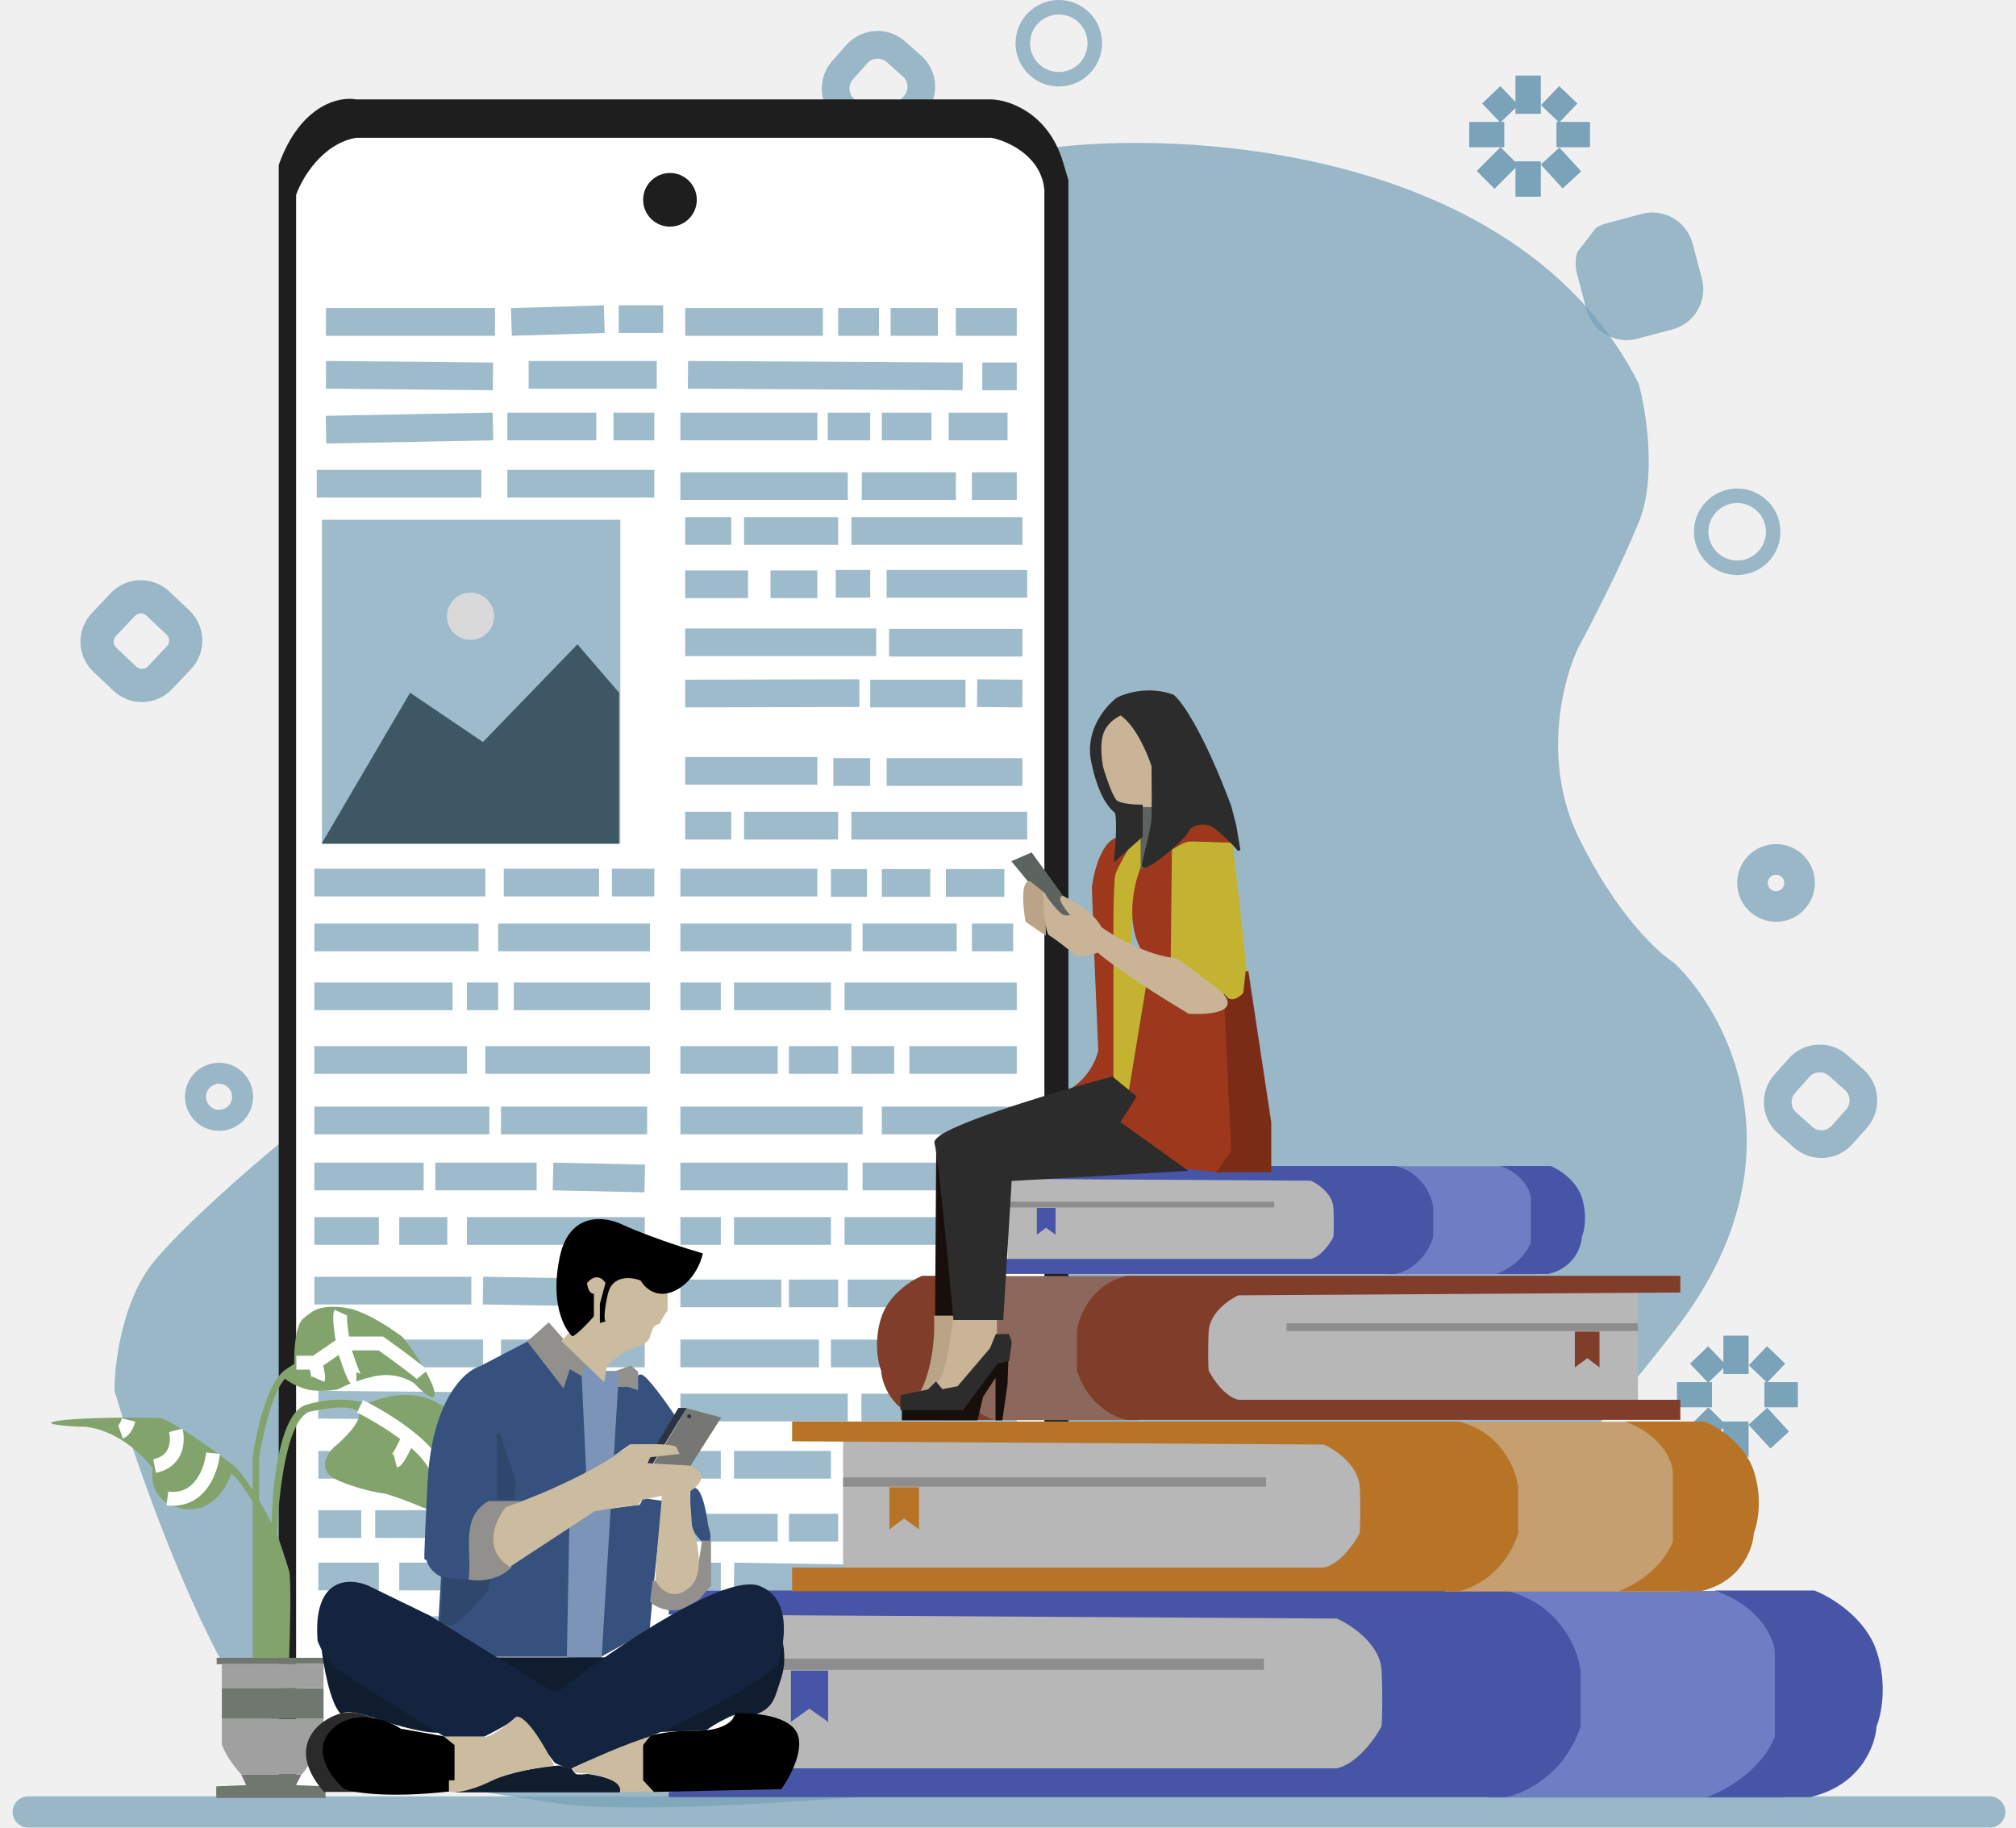
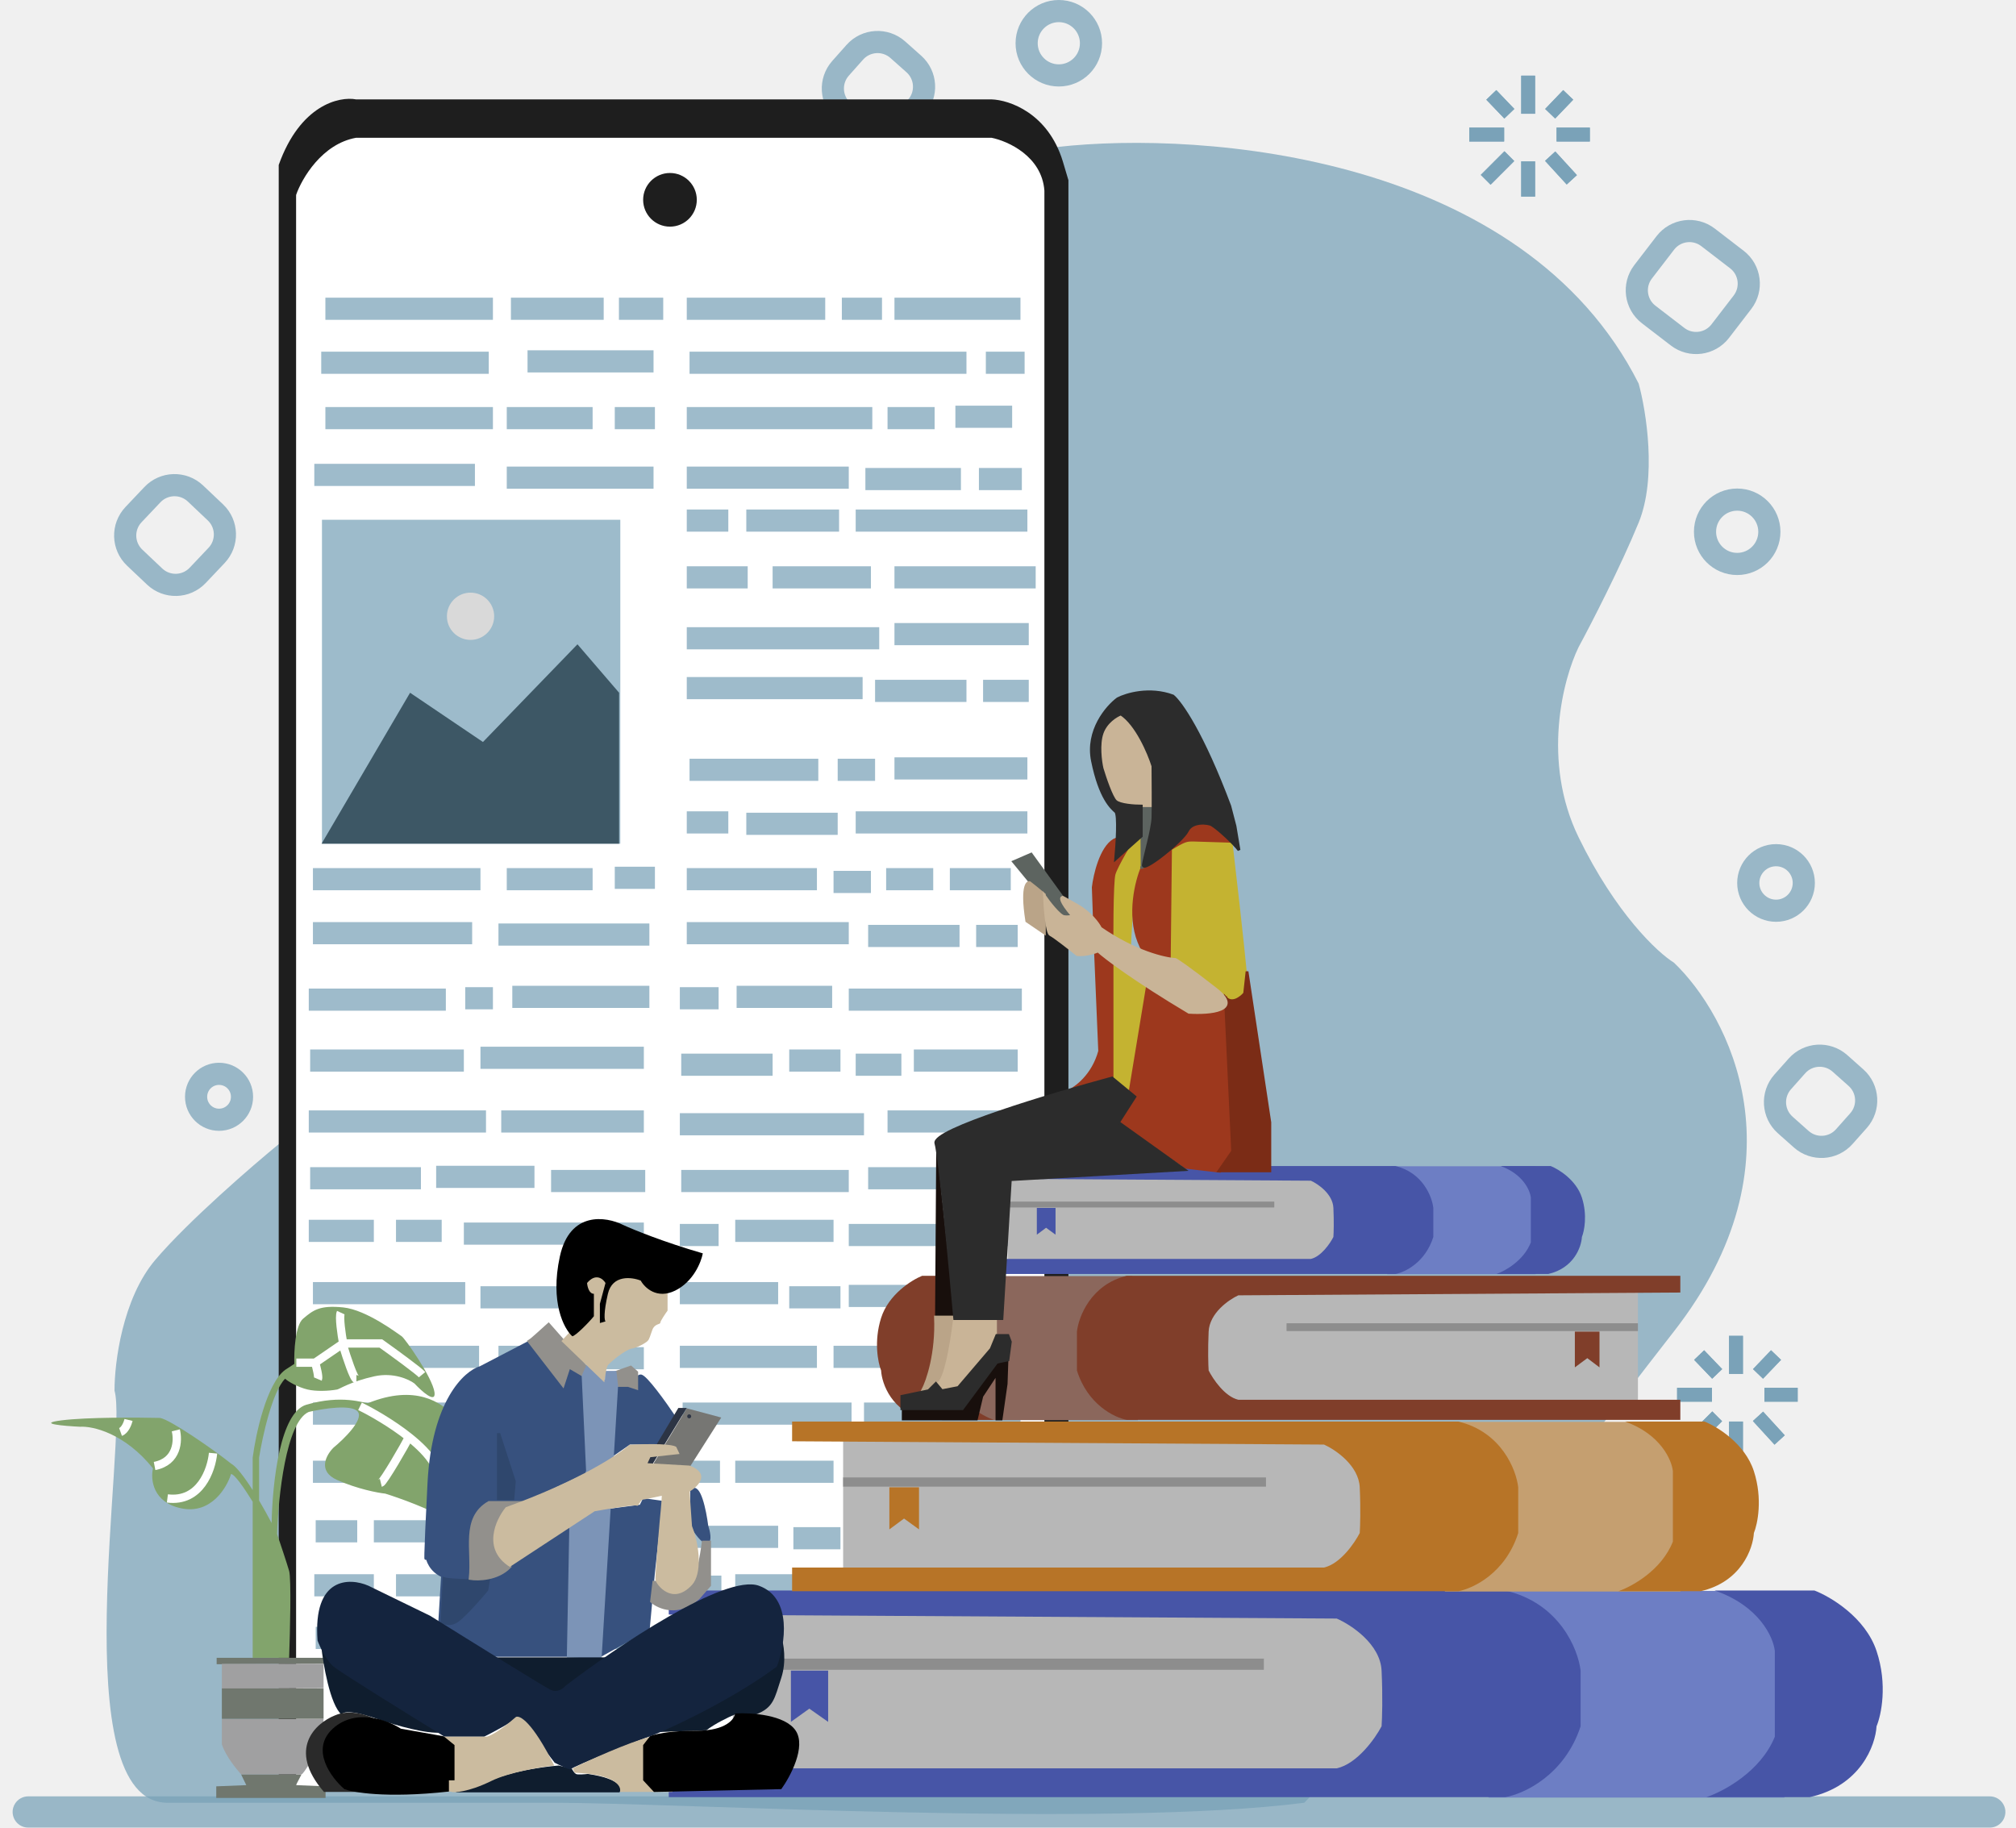
<svg xmlns="http://www.w3.org/2000/svg" width="728" height="660" viewBox="0 0 728 660" fill="none">
  <g id="illustration">
    <path id="plateforme" d="M5.428 651.36C6.46 649.717 8.263 648.72 10.203 648.72H718.524C720.599 648.72 722.506 649.86 723.49 651.686C725.513 655.444 722.792 660 718.524 660H10.203C5.768 660 3.068 655.116 5.428 651.36Z" fill="#78A1B7" fill-opacity="0.72" />
    <g id="background">
      <g id="bg-decoration">
-         <circle id="circle-left" cx="79.102" cy="396.087" r="8.5" stroke="#78A1B7" stroke-opacity="0.72" stroke-width="7.584" />
-         <circle id="circle-top" cx="382.349" cy="15.618" r="13" stroke="#78A1B7" stroke-opacity="0.72" stroke-width="5.236" />
-         <circle id="circle-right-top" cx="627.318" cy="192.042" r="13" stroke="#78A1B7" stroke-opacity="0.72" stroke-width="5.236" />
-         <circle id="circle-right-bottom" cx="641.345" cy="318.865" r="8.5" stroke="#78A1B7" stroke-opacity="0.72" stroke-width="11.054" />
-         <rect id="square-left" x="50.52" y="211.804" width="27.912" height="27.912" rx="9" transform="rotate(43.4307 50.5196 211.804)" stroke="#78A1B7" stroke-opacity="0.72" stroke-width="12" />
-         <g id="square-right-top">
-           <mask id="path-7-inside-1_5_117" fill="white">
-             <rect x="607.331" y="73.4" width="43.146" height="43.146" rx="15" transform="rotate(37.5504 607.331 73.4003)" />
-           </mask>
-           <rect x="607.331" y="73.4" width="43.146" height="43.146" rx="15" transform="rotate(37.5504 607.331 73.4003)" stroke="#78A1B7" stroke-opacity="0.72" stroke-width="43.146" mask="url(#path-7-inside-1_5_117)" />
-         </g>
-         <rect id="square-top" x="316.072" y="12.06" width="27.746" height="27.746" rx="10" transform="rotate(41.638 316.072 12.0598)" stroke="#78A1B7" stroke-opacity="0.72" stroke-width="10" />
-         <rect id="square-right-bottom" x="656.283" y="378.128" width="27.746" height="27.746" rx="10" transform="rotate(41.638 656.283 378.128)" stroke="#78A1B7" stroke-opacity="0.72" stroke-width="10" />
+         <circle id="circle-left" cx="79.102" cy="396.087" r="8.292" stroke="#78A1B7" stroke-opacity="0.72" stroke-width="8" />
+         <circle id="circle-top" cx="382.349" cy="15.618" r="11.618" stroke="#78A1B7" stroke-opacity="0.72" stroke-width="8" />
+         <circle id="circle-right-top" cx="627.318" cy="192.042" r="11.618" stroke="#78A1B7" stroke-opacity="0.72" stroke-width="8" />
+         <circle id="circle-right-bottom" cx="641.345" cy="318.865" r="10.027" stroke="#78A1B7" stroke-opacity="0.72" stroke-width="8" />
+         <rect id="square-left" x="62.594" y="170.655" width="31.912" height="31.912" rx="11" transform="rotate(43.4307 62.5938 170.655)" stroke="#78A1B7" stroke-opacity="0.72" stroke-width="8" />
+         <rect id="square-right-top" x="608.064" y="79.009" width="35.146" height="35.146" rx="11" transform="rotate(37.5504 608.064 79.0094)" stroke="#78A1B7" stroke-opacity="0.72" stroke-width="8" />
+         <rect id="square-top" x="315.989" y="10.648" width="29.746" height="29.746" rx="11" transform="rotate(41.638 315.989 10.6481)" stroke="#78A1B7" stroke-opacity="0.72" stroke-width="8" />
+         <rect id="square-right-bottom" x="656.2" y="376.716" width="29.746" height="29.746" rx="11" transform="rotate(41.638 656.2 376.716)" stroke="#78A1B7" stroke-opacity="0.72" stroke-width="8" />
        <g id="loading-top">
-           <path d="M551.832 27.331V41.069M559.785 41.069L566.293 34.273M562.099 48.589H574.102M559.785 56.398L567.594 64.93M551.832 58.278V71.004M545.035 56.398L536.503 64.93M543.155 48.589H530.574M545.035 41.069L538.528 34.273" stroke="#78A1B7" stroke-opacity="0.72" stroke-width="9" />
-           <path d="M551.832 27.331V41.069M559.785 41.069L566.293 34.273M562.099 48.589H574.102M559.785 56.398L567.594 64.93M551.832 58.278V71.004M545.035 56.398L536.503 64.93M543.155 48.589H530.574M545.035 41.069L538.528 34.273" stroke="#78A1B7" stroke-opacity="0.72" stroke-width="9" />
-           <path d="M551.832 27.331V41.069M559.785 41.069L566.293 34.273M562.099 48.589H574.102M559.785 56.398L567.594 64.93M551.832 58.278V71.004M545.035 56.398L536.503 64.93M543.155 48.589H530.574M545.035 41.069L538.528 34.273" stroke="#78A1B7" stroke-opacity="0.72" stroke-width="9" />
+           <path d="M551.832 27.331V41.069M559.785 41.069L566.293 34.273M562.099 48.589H574.102M559.785 56.398L567.594 64.93M551.832 58.278V71.004M545.035 56.398L536.503 64.93M543.155 48.589H530.574M545.035 41.069L538.528 34.273" stroke="#78A1B7" stroke-opacity="0.72" stroke-width="5" />
+           <path d="M551.832 27.331V41.069M559.785 41.069L566.293 34.273M562.099 48.589H574.102M559.785 56.398L567.594 64.93M551.832 58.278V71.004M545.035 56.398L536.503 64.93M543.155 48.589H530.574M545.035 41.069L538.528 34.273" stroke="#78A1B7" stroke-opacity="0.72" stroke-width="5" />
+           <path d="M551.832 27.331V41.069M559.785 41.069L566.293 34.273M562.099 48.589H574.102M559.785 56.398L567.594 64.93M551.832 58.278V71.004M545.035 56.398L536.503 64.93M543.155 48.589H530.574M545.035 41.069L538.528 34.273" stroke="#78A1B7" stroke-opacity="0.72" stroke-width="5" />
        </g>
        <g id="loading-bottom">
-           <path d="M626.884 482.419V496.157M634.838 496.157L641.345 489.36M637.152 503.677H649.154M634.838 511.486L642.647 520.018M626.884 513.365V526.091M620.088 511.486L611.556 520.018M618.208 503.677H605.627M620.088 496.157L613.58 489.36" stroke="#78A1B7" stroke-opacity="0.72" stroke-width="9" />
-           <path d="M626.884 482.419V496.157M634.838 496.157L641.345 489.36M637.152 503.677H649.154M634.838 511.486L642.647 520.018M626.884 513.365V526.091M620.088 511.486L611.556 520.018M618.208 503.677H605.627M620.088 496.157L613.58 489.36" stroke="#78A1B7" stroke-opacity="0.72" stroke-width="9" />
-           <path d="M626.884 482.419V496.157M634.838 496.157L641.345 489.36M637.152 503.677H649.154M634.838 511.486L642.647 520.018M626.884 513.365V526.091M620.088 511.486L611.556 520.018M618.208 503.677H605.627M620.088 496.157L613.58 489.36" stroke="#78A1B7" stroke-opacity="0.72" stroke-width="9" />
+           <path d="M626.884 482.419V496.157M634.838 496.157L641.345 489.36M637.152 503.677H649.154M634.838 511.486L642.647 520.018M626.884 513.365V526.091M620.088 511.486L611.556 520.018M618.208 503.677H605.627M620.088 496.157L613.58 489.36" stroke="#78A1B7" stroke-opacity="0.72" stroke-width="5" />
+           <path d="M626.884 482.419V496.157M634.838 496.157L641.345 489.36M637.152 503.677H649.154M634.838 511.486L642.647 520.018M626.884 513.365V526.091M620.088 511.486L611.556 520.018M618.208 503.677H605.627M620.088 496.157L613.58 489.36" stroke="#78A1B7" stroke-opacity="0.72" stroke-width="5" />
+           <path d="M626.884 482.419V496.157M634.838 496.157L641.345 489.36M637.152 503.677H649.154M634.838 511.486L642.647 520.018M626.884 513.365V526.091M620.088 511.486L611.556 520.018M618.208 503.677H605.627M620.088 496.157L613.58 489.36" stroke="#78A1B7" stroke-opacity="0.72" stroke-width="5" />
        </g>
      </g>
-       <path id="bg-img" d="M591.744 138.536C550.096 55.935 434.505 47.143 381.915 53.072L362.103 58.567C342.292 64.062 208.238 159.505 201.153 233.69C195.484 293.038 132.174 377.769 101.227 412.717C91.153 420.96 68.025 440.945 56.109 454.943C44.193 468.941 41.31 492.301 41.358 502.23C46.275 519.246 60.418 561.723 77.656 595.504C99.203 637.73 143.453 642.213 199.562 651.034C244.449 658.091 399.124 641.538 470.85 632.379C495.53 607.314 556.806 541.911 604.47 480.828C652.133 419.745 624.33 366.586 604.47 347.642C598.589 344.027 583.472 329.913 570.053 302.379C556.633 274.846 564.461 245.114 570.053 233.69C574.536 225.399 585.15 204.797 591.744 188.716C598.338 172.635 594.492 148.563 591.744 138.536Z" fill="#78A1B7" fill-opacity="0.72" />
+       <path id="bg-img" d="M591.744 138.536C550.096 55.935 434.505 47.143 381.915 53.072L362.103 58.567C342.292 64.062 208.238 159.505 201.152 233.69C195.484 293.038 132.174 377.769 101.227 412.717C91.153 420.96 68.025 440.945 56.109 454.943C44.193 468.941 41.31 492.301 41.358 502.23C46.275 519.246 22.575 651.034 60.5 651.034H199.562C245 651.034 399.273 660.193 471 651.034C495.68 625.968 556.806 541.911 604.47 480.828C652.133 419.745 624.33 366.586 604.47 347.642C598.589 344.027 583.472 329.913 570.053 302.379C556.633 274.846 564.461 245.114 570.053 233.69C574.536 225.399 585.15 204.797 591.744 188.716C598.338 172.635 594.492 148.563 591.744 138.536Z" fill="#78A1B7" fill-opacity="0.72" />
    </g>
    <g id="phone">
      <path id="ecran-phone" d="M124.654 46.275C111.35 46.275 106.77 67.292 106.144 77.8V645.828H379.023C378.685 465.307 378.213 98.971 379.023 77.8C379.833 56.629 368.273 47.962 362.393 46.275H124.654Z" fill="white" />
      <g id="img">
        <path d="M116.266 187.704V304.693H224.001V187.704H116.266Z" fill="#78A1B7" fill-opacity="0.72" />
        <path d="M148.081 250.175L116.122 304.693H223.567V250.175L208.528 232.677L174.4 267.962L148.081 250.175Z" fill="#18313E" fill-opacity="0.72" />
        <path d="M178.449 222.555C178.449 227.267 174.629 231.087 169.917 231.087C165.205 231.087 161.385 227.267 161.385 222.555C161.385 217.843 165.205 214.023 169.917 214.023C174.629 214.023 178.449 217.843 178.449 222.555Z" fill="#D9D9D9" />
      </g>
-       <path id="phone-content-1" d="M117.713 116.266H178.738M184.667 116.266L218.217 115.254M223.423 115.254H239.474M247.428 116.266H297.174M302.669 116.266H317.419M321.613 116.266H338.677M345.184 116.266H367.165M117.713 135.355L178.015 135.933M190.885 135.355H237.16M117.713 155.167L178.015 154.01M183.221 154.01H215.324M221.543 154.01H236.293M248.44 135.355L347.643 135.933M354.728 135.933H367.165M245.692 154.01H295.149M298.909 154.01H314.238M318.431 154.01H336.363M342.581 154.01H363.839M114.387 174.689H173.821M183.221 174.689H236.293M245.692 175.557H306.139M311.201 175.557H345.184M350.969 175.557H367.165M247.428 191.753H264.058M268.685 191.753H302.669M307.441 191.753H369.189M247.428 210.986H270.132M278.23 210.986H295.149M301.801 210.841H314.238M320.167 210.841H370.925M247.428 231.954H316.407M321.034 232.099H369.189M247.428 250.465L310.333 250.32M314.238 250.465H348.655M352.848 250.32L369.189 250.465M247.428 278.374H295.149M300.933 278.808H314.238M320.167 278.808H369.189M247.428 298.186H264.058M268.685 298.186H302.669M307.441 298.186H370.925M113.519 318.72H175.267M181.919 318.72H216.337M220.964 318.72H236.293M245.692 318.72H295.149M300.066 318.865H313.081M318.431 318.865H335.929M341.569 318.865H362.682M113.519 338.532H172.809M179.895 338.532H234.702M113.519 359.79H163.409M168.615 359.79H179.895M185.535 359.79H234.702M113.519 382.783H168.615M175.267 382.783H234.702M113.519 404.619H176.713M180.907 404.619H233.69M113.519 424.864H152.997M157.191 424.864H193.777M199.706 424.864L232.822 425.587M113.519 444.531H136.801M144.176 444.531H161.529M168.615 444.531H232.822M113.519 466.078H170.206M174.4 466.078L232.822 467.09M113.519 488.782H174.4M180.907 488.782H201.297M209.251 488.782H232.822M114.965 507.292L232.822 508.304M114.965 528.983H137.958M147.791 528.983H208.238M213.444 528.983H232.822M114.965 550.386H130.438M135.5 550.386H232.822M114.965 569.33H136.801M144.176 569.33H180.907M185.245 569.33H232.822M114.965 588.707H163.12M168.615 588.707H214.457M216.915 588.707H232.822M245.692 338.532H307.441M311.49 338.532H345.473M350.969 338.532H365.863M245.692 359.79H260.298M265.07 359.79H300.066M304.983 359.79H367.165M245.692 382.783H280.833M284.882 382.783H302.669M307.441 382.783H322.914M328.409 382.783H367.165M245.692 404.619H311.49M318.431 404.619H367.165M245.692 424.864H306.139M311.49 424.864H367.165M245.692 444.531H260.298M265.07 444.531H300.066M304.983 444.531H367.165M245.692 467.09H282.134M284.882 467.09H302.669M306.139 467.09H367.165M245.692 488.782H295.728M300.066 488.782H367.165M245.692 508.304H306.139M311.056 508.304H367.165M245.692 528.983H260.298M265.07 528.983H300.066M311.056 528.983H367.165M250.031 551.687H280.833M284.882 551.687H302.669M311.056 551.687L367.165 550.386M247.572 569.33H260.298M265.07 569.33L367.165 570.92M247.572 588.707H304.983M314.382 588.707H367.165" stroke="#78A1B7" stroke-opacity="0.72" stroke-width="10" />
      <g id="contour-phone">
        <path d="M128.6 49.752C116.278 51.946 109.015 64.427 106.923 70.394V646.407H100.649V70.394V59.568C108.406 37.858 122.515 34.739 128.6 35.894H358.054C364.417 36.077 378.473 40.809 383.795 58.278L385.819 65.075V68.834V648.431H377.143V68.834C376.217 56.456 364.032 50.955 358.054 49.752H128.6Z" fill="#1E1E1E" />
        <path d="M251.621 72.16C251.621 77.511 247.284 81.849 241.933 81.849C236.581 81.849 232.244 77.511 232.244 72.16C232.244 66.809 236.581 62.471 241.933 62.471C247.284 62.471 251.621 66.809 251.621 72.16Z" fill="#1E1E1E" />
+       </g>
+       <g id="phone-content">
+         <path id="phone-content-3" d="M117.5 111.5H178M248 111.5H298M323 111.5H368.5M117.5 151H178M183 151H214M248 151H315M248 172.5H306.5M183 172.5H236M190.5 130.5H236M248 188H263M309 188H371M248 208.5H270M323 208.5H374M248 230.5H317.5M323 277.5H371M248 297H263M309 297H371M113 317.5H173.5M183 317.5H214M248 317.5H295M320 317.5H337M343 317.5H365M113 337H170.5M248 337H306.5M168 360.5H178M245.5 360.5H259.5M173.5 382H232.5M245.5 406H312M157.5 425H193M245.5 446H259.5M306.5 446H368.5M113 467H168M245.5 467H281M245.5 490H295M312 510.5H368.5M113 510.5H232.5M113 531.5H136.5M212.5 531.5H232.5M250.5 555H281M312 555H368.5M143 572.5H179M250.5 593.5H306.5" stroke="#9EBBCB" stroke-width="8" />
+         <path id="phone-content-2" d="M184.5 111.5H218M223.5 111.5H239.5M304 111.5H318.5M249 131H349M345 150.5H365.5M353.5 173H369M312.5 173H347M279 208.5H314.5M316 249.5H349M355 249.5H371.5M249 278H295.5M302.5 278H316M269.5 297.5H302.5M301 318.5H314.5M180 337.5H234.5M306.5 361H369M111.5 361H161M246 384.5H279M309 384.5H325.5M111.5 405H175.5M320.5 405H369M246 426.5H306.5M199 426.5H233M111.5 444.5H135M143 444.5H159.5M265.5 444.5H301M306.5 468H369M180 490H200.5M173 490H111.5M301 490H369M265.5 531.5H301M246 531.5H260M135 553H233M185.5 572.5H233M265.5 572.5H369M167.5 592H213M316.5 592H369M113.5 572.5H135" stroke="#9EBBCB" stroke-width="8" />
+         <path id="phone-content-1" d="M116 131H176.5M356 131H370M222 151H236.5M320.5 151H337.5M113.5 171.5H171.5M269.5 188H303M323 229H371.5M248 248.5H311.5M222 317H236.5M313.5 338H346.5M352.5 338H367.5M185 360H234.5M266 360H300.5M112 383H167.5M285 383H303.5M330 383H367.5M181 405H232.5M112 425.5H152M313.5 425.5H369M167.5 445.5H232.5M285 468.5H303.5M173.5 468.5H232.5M209.5 490.5H232.5M246.5 510.5H307.5M147.5 531.5H205.5M313.5 531.5H369M114 553H129M286.5 555.5H303.5M248.5 573H260.5M114 591.5H162M218 591.5H232.5" stroke="#9EBBCB" stroke-width="8" />
      </g>
    </g>
    <g id="fleur">
      <g id="vase">
        <path id="Vector 53" d="M119.014 600.854L78.234 600.999V598.685H119.014V600.854Z" fill="#70776E" />
        <path id="Vector 49" d="M78.09 649.299V645.105L88.935 644.671L87.055 640.767H108.891L106.867 644.671L117.568 645.105V649.299H78.09Z" fill="#70776E" />
        <path id="Vector 50" d="M80.114 629.921C81.525 634.317 85.488 638.983 87.055 640.767H108.891C109.597 640.767 113.76 633.536 116.257 629.921L116.845 620.811H80.114V629.921Z" fill="#A0A0A1" />
        <path id="Vector 52" d="M80.114 600.854V609.82L116.845 609.676V600.854H80.114Z" fill="#A0A0A1" />
        <path id="Vector 51" d="M80.114 609.748V620.738H116.845V609.748H80.114Z" fill="#70776E" />
      </g>
      <path id="Vector 54" d="M91.249 598.685V563.111V542.319C87.977 537.046 84.744 532.44 83.44 532.309C81.897 537.323 76.181 546.828 65.653 544.746C55.125 542.663 54.325 534.238 55.241 530.285C45.06 517.559 33.453 514.956 28.922 515.245C22.848 514.956 13.015 514.089 22.27 512.932C31.525 511.775 49.842 511.871 57.844 512.064C61.546 512.758 76.547 523.054 83.44 528.55C85.338 529.566 88.273 533.452 91.249 538.124V526.38C92.358 517.897 96.252 499.685 102.962 494.711L106.288 492.542C106.144 488.107 106.578 478.63 109.47 476.201C113.085 473.164 115.399 471.284 123.931 472.152C132.463 473.019 143.887 481.841 145.044 482.564C146.201 483.287 156.179 497.458 156.902 502.809C157.48 507.089 152.323 502.472 149.671 499.628C147.695 498.133 142.036 495.521 135.21 497.025C126.678 498.904 122.566 501.65 121.762 501.797C118.58 502.375 114.097 502.52 111.061 501.797C107.6 500.973 103.975 498.904 102.962 497.892C98.335 502.52 94.768 518.812 93.563 526.38V541.894C95.194 544.644 96.756 547.469 98.079 550.01C98.416 534.837 101.214 510.042 110.627 507.292C123.497 503.532 131.306 506.713 132.897 506.713C150.134 499.772 159.312 506.617 163.554 510.907C178.362 529.302 177.34 549.711 174.978 557.616C173.869 556.7 169.859 553.77 162.686 549.373C155.514 544.977 143.983 540.89 139.115 539.395C136.367 539.106 129.05 537.718 121.762 534.479C114.473 531.239 117.857 525.32 120.46 522.765C124.22 519.68 131.248 512.787 129.281 509.895C127.315 507.003 116.604 508.69 111.494 509.895C103.28 513.445 100.456 540.778 100.07 554.001C101.179 557.279 103.599 564.528 104.408 567.305C105.218 570.082 104.746 589.382 104.408 598.685H91.249Z" fill="#82A46C" />
-       <path id="Vector 55" d="M76.933 524.79C76.354 530.863 72.247 542.635 60.447 541.131M63.484 516.547C64.4 520.162 64.149 527.798 55.819 529.417M46.42 512.787C46.131 513.992 45.147 516.547 43.528 517.125M107.011 492.108C107.358 492.108 111.687 492.108 113.808 492.108M113.808 492.108C114.29 493.747 115.167 497.227 114.82 498.037M113.808 492.108L123.931 485.167M123.931 485.167H137.524C142.055 488.396 151.378 495.174 152.419 496.446M123.931 485.167C123.352 482.082 122.369 475.535 123.063 474.032M123.931 486.034C125.136 490.035 127.777 498.037 128.703 498.037M130.004 507.87C134.217 509.932 141.519 514.083 147.647 518.952M171.797 552.266C168.808 547.831 161.587 536.85 156.613 528.405C154.721 525.194 151.405 521.938 147.647 518.952M147.647 518.952C146.393 521.717 143.656 527.306 142.73 527.537" stroke="white" stroke-width="5" />
+       <path id="Vector 55" d="M76.933 524.79C76.354 530.863 72.247 542.635 60.447 541.131M63.484 516.547C64.4 520.162 64.149 527.798 55.819 529.417M46.42 512.787C46.131 513.992 45.147 516.547 43.528 517.125M107.011 492.108C107.358 492.108 111.687 492.108 113.808 492.108M113.808 492.108C114.29 493.747 115.167 497.227 114.82 498.037M113.808 492.108L123.931 485.167M123.931 485.167H137.524C142.055 488.396 151.378 495.174 152.419 496.446M123.931 485.167C123.352 482.082 122.369 475.535 123.063 474.032M123.931 486.034C125.136 490.035 127.777 498.037 128.703 498.037M130.004 507.87C134.217 509.932 141.519 514.083 147.647 518.952M171.797 552.266C168.808 547.831 161.587 536.85 156.613 528.405C154.721 525.194 151.405 521.938 147.647 518.952M147.647 518.952C146.393 521.717 138.45 535.269 137.524 535.5" stroke="white" stroke-width="3" />
    </g>
    <g id="books">
      <g id="book-1">
        <path id="Vector 57" d="M537.515 649.154L540.552 574.535H644.382V649.154H537.515Z" fill="#6D7EC4" />
        <rect id="Rectangle 10" x="264.636" y="578.44" width="251.043" height="67.677" fill="#B7B7B7" />
        <rect id="Rectangle 11" x="264.636" y="598.975" width="191.753" height="4.049" fill="#8D8D8D" />
        <g id="Vector 56">
          <path d="M241.499 638.598V649.01H543.589C550.241 647.853 564.991 641.114 570.776 623.414V603.313C569.86 595.552 563.14 578.903 543.589 574.391H241.499V583.067L482.708 584.514C487.914 586.779 498.442 593.711 498.904 603.313C499.367 612.915 499.097 620.714 498.904 623.414C496.591 627.8 490.112 636.978 482.708 638.598H241.499Z" fill="#4755A7" />
          <path d="M285.605 621.823V603.313H299.053V621.823L292.257 617.051L285.605 621.823Z" fill="#4755A7" />
          <path d="M655.228 574.391H619.22C635.301 579.944 640.381 591.262 640.911 596.227V627.174C635.821 639.784 622.305 646.985 616.183 649.01H653.493C671.887 644.961 677.257 630.259 677.642 623.414C679.33 619.413 681.691 608.374 677.642 596.227C673.593 584.08 661.012 576.608 655.228 574.391Z" fill="#4755A7" />
        </g>
      </g>
      <g id="book-2">
        <path id="Vector 57_2" d="M521.761 574.755L524.179 513.484H606.861V574.755H521.761Z" fill="#C59F70" />
        <rect id="Rectangle 10_2" x="304.463" y="516.69" width="199.909" height="55.571" fill="#B7B7B7" />
        <rect id="Rectangle 11_2" x="304.463" y="533.551" width="152.696" height="3.325" fill="#8D8D8D" />
        <g id="Vector 56_2">
          <path d="M286.039 566.087V574.636H526.598C531.895 573.686 543.641 568.153 548.247 553.619V537.114C547.518 530.741 542.167 517.07 526.598 513.365H286.039V520.49L478.118 521.677C482.263 523.538 490.646 529.229 491.015 537.114C491.383 544.998 491.168 551.402 491.015 553.619C489.172 557.221 484.013 564.757 478.118 566.087H286.039Z" fill="#B77427" />
          <path d="M321.161 552.313V537.114H331.87V552.313L326.458 548.394L321.161 552.313Z" fill="#B77427" />
          <path d="M615.498 513.365H586.824C599.629 517.925 603.675 527.219 604.097 531.295V556.706C600.044 567.06 589.281 572.973 584.406 574.636H614.116C628.764 571.311 633.04 559.239 633.347 553.619C634.69 550.334 636.571 541.27 633.347 531.295C630.122 521.321 620.104 515.186 615.498 513.365Z" fill="#B77427" />
        </g>
      </g>
      <g id="book-3">
        <path id="Vector 57_3" d="M410.901 512.861L408.892 460.828H340.185V512.861H410.901Z" fill="#8B675C" />
        <rect id="Rectangle 10_3" width="166.122" height="47.193" transform="matrix(-1 0 0 1 591.473 463.551)" fill="#B7B7B7" />
        <rect id="Rectangle 11_3" width="126.888" height="2.824" transform="matrix(-1 0 0 1 591.473 477.87)" fill="#8D8D8D" />
        <g id="Vector 56_3">
          <path d="M606.783 505.5V512.761H406.882C402.48 511.954 392.72 507.255 388.892 494.912V480.895C389.498 475.484 393.944 463.874 406.882 460.727H606.783V466.778L447.169 467.786C443.724 469.366 436.757 474.2 436.451 480.895C436.145 487.591 436.323 493.03 436.451 494.912C437.982 497.971 442.269 504.371 447.169 505.5H606.783Z" fill="#803E2A" />
          <path d="M577.597 493.803V480.895H568.698V493.803L573.195 490.475L577.597 493.803Z" fill="#803E2A" />
          <path d="M333.008 460.727H356.835C346.194 464.6 342.832 472.492 342.481 475.954V497.534C345.849 506.327 354.794 511.349 358.844 512.761H334.156C321.984 509.937 318.43 499.685 318.175 494.912C317.059 492.122 315.496 484.425 318.175 475.954C320.855 467.484 329.18 462.274 333.008 460.727Z" fill="#803E2A" />
        </g>
      </g>
      <g id="book-4">
        <path id="Vector 57_4" d="M500.891 460.152L502.415 421.18H554.545V460.152H500.891Z" fill="#6D7EC4" />
        <rect id="Rectangle 10_4" x="363.887" y="423.219" width="126.041" height="35.347" fill="#B7B7B7" />
        <rect id="Rectangle 11_4" x="363.887" y="433.944" width="96.273" height="2.115" fill="#8D8D8D" />
        <g id="Vector 56_4">
          <path d="M352.27 454.638V460.076H503.94C507.28 459.472 514.685 455.952 517.589 446.708V436.21C517.13 432.156 513.756 423.461 503.94 421.104H352.27V425.636L473.374 426.391C475.987 427.574 481.273 431.195 481.505 436.21C481.738 441.225 481.602 445.298 481.505 446.708C480.344 448.999 477.091 453.792 473.374 454.638H352.27Z" fill="#4755A7" />
          <path d="M374.414 445.877V436.21H381.166V445.877L377.754 443.385L374.414 445.877Z" fill="#4755A7" />
          <path d="M559.99 421.104H541.912C549.985 424.005 552.536 429.916 552.802 432.509V448.672C550.247 455.258 543.461 459.019 540.387 460.076H559.119C568.354 457.961 571.05 450.283 571.244 446.708C572.091 444.618 573.277 438.853 571.244 432.509C569.211 426.165 562.894 422.262 559.99 421.104Z" fill="#4755A7" />
        </g>
      </g>
    </g>
    <g id="boy">
      <g id="Vector 63">
        <path d="M173.532 493.843L191.319 484.588L203.322 500.351L206.214 493.843L210.263 496.88L211.42 531.586L188.427 542.432H176.569C174.641 543.685 170.582 547.146 169.772 550.964C168.962 554.782 169.435 562.292 169.772 565.57V569.908C179.259 571.406 183.558 567.64 184.522 565.57L205.202 551.976V597.818H178.883L158.782 585.815L159.794 569.109C155.58 567.241 154.133 563.494 154.01 561.087C153.672 564.895 153.373 565.136 154.877 535.635C156.381 506.135 167.94 495.482 173.532 493.843Z" fill="#37517E" />
        <path d="M221.687 525.079L222.844 500.351H227.327L230.219 501.508C229.882 499.965 229.641 496.88 231.376 496.88C233.111 496.88 240.197 506.81 243.523 511.775L238.028 521.174H227.327L221.687 525.079Z" fill="#37517E" />
        <path d="M216.915 597.818L219.229 545.469L231.376 543.878L232.533 541.564L238.751 542.432L236.004 567.883L234.124 588.274L216.915 597.818Z" fill="#37517E" />
        <path d="M249.741 550.964V538.238C252.518 535.578 254.562 545.614 255.237 550.964C255.863 552.844 256.741 556.662 255.237 556.893C253.733 557.125 250.947 553.037 249.741 550.964Z" fill="#37517E" />
        <path d="M169.772 569.908V565.57C169.435 562.292 168.962 554.782 169.772 550.964C170.582 547.146 174.641 543.685 176.569 542.432H188.427L211.42 531.586L210.263 496.88L206.214 493.843L203.322 500.351L191.319 484.588L173.532 493.843C167.94 495.482 156.381 506.135 154.877 535.635C153.373 565.136 153.672 564.895 154.01 561.087C154.133 563.494 155.58 567.241 159.794 569.109M169.772 569.908C165.402 570.616 162.162 570.159 159.794 569.109M169.772 569.908C179.259 571.406 183.558 567.64 184.522 565.57L205.202 551.976V597.818H178.883L158.782 585.815L159.794 569.109M222.844 500.351L221.687 525.079L227.327 521.174H238.028L243.523 511.775C240.197 506.81 233.111 496.88 231.376 496.88C229.641 496.88 229.882 499.965 230.219 501.508L227.327 500.351H222.844ZM219.229 545.469L216.915 597.818L234.124 588.274L236.004 567.883L238.751 542.432L232.533 541.564L231.376 543.878L219.229 545.469ZM249.741 538.238V550.964C250.947 553.037 253.733 557.125 255.237 556.893C256.741 556.662 255.863 552.844 255.237 550.964C254.562 545.614 252.518 535.578 249.741 538.238Z" stroke="#37517E" />
      </g>
      <g id="Vector 64">
        <path d="M159.071 585.96L159.939 569.185C159.939 570.342 171.315 570.342 177.003 570.197L176.28 574.391C173.966 577.187 168.615 583.328 165.723 585.526C162.831 587.724 160.083 586.731 159.071 585.96Z" fill="#2F476D" />
        <path d="M179.461 517.559V541.709H185.679L186.258 534.912L180.618 517.559H179.461Z" fill="#2F476D" />
      </g>
      <g id="Vector 65">
        <path d="M176.569 542.577C166.735 548.245 170.929 559.785 169.772 570.053C172.713 570.535 179.692 570.371 184.089 565.859C179.606 562.292 173.966 552.642 187.27 542.577H176.569Z" fill="#92908C" />
        <path d="M235.28 578.295L236.148 570.92C236.148 571.788 246.415 575.259 249.308 573.234C251.621 571.614 253.357 561.665 253.935 556.893H256.249V572.511L252.2 577.139C245.027 583.617 237.932 580.609 235.28 578.295Z" fill="#92908C" />
        <path d="M198.116 478.225C195.947 480.202 191.493 484.212 191.03 484.444L203.322 500.351L205.491 493.699L210.697 496.735L211.564 493.699L209.829 491.529L198.116 478.225Z" fill="#92908C" />
        <path d="M222.41 500.351V495.578L227.761 493.699L229.93 495.578V501.363L226.893 500.351H222.41Z" fill="#92908C" />
        <path d="M176.569 542.577C166.735 548.245 170.929 559.785 169.772 570.053C172.713 570.535 179.692 570.371 184.089 565.859C179.606 562.292 173.966 552.642 187.27 542.577H176.569Z" stroke="#92908C" />
        <path d="M235.28 578.295L236.148 570.92C236.148 571.788 246.415 575.259 249.308 573.234C251.621 571.614 253.357 561.665 253.935 556.893H256.249V572.511L252.2 577.139C245.027 583.617 237.932 580.609 235.28 578.295Z" stroke="#92908C" />
        <path d="M198.116 478.225C195.947 480.202 191.493 484.212 191.03 484.444L203.322 500.351L205.491 493.699L210.697 496.735L211.564 493.699L209.829 491.529L198.116 478.225Z" stroke="#92908C" />
        <path d="M222.41 500.351V495.578L227.761 493.699L229.93 495.578V501.363L226.893 500.351H222.41Z" stroke="#92908C" />
      </g>
      <path id="Vector 66" d="M216.77 598.396L205.202 598.107L206.069 551.976L212.143 531.153L210.552 496.88L212.143 493.409L218.94 499.338V495.578H222.121L222.699 500.495L216.77 598.396Z" fill="#7C94B7" stroke="#7C94B7" />
      <g id="Vector 62">
        <path d="M123.352 619.22C119.188 615.634 116.7 601.047 115.977 594.203L117.279 590.153L162.975 625.728C163.747 625.824 163.67 625.959 157.191 625.728C150.712 625.496 139.741 622.064 135.066 620.377C126.158 617.369 123.545 618.352 123.352 619.22Z" fill="#0F1D2E" />
        <path d="M220.675 598.541H178.304H168.76L182.932 615.749L211.42 616.617L220.675 598.541Z" fill="#0F1D2E" />
        <path d="M282.134 605.916C284.101 599.9 282.953 593.479 282.134 591.021L231.521 625.728L255.092 624.86C258.216 622.43 263.142 620.088 265.215 619.22H272.734C279.386 616.762 279.676 613.436 282.134 605.916Z" fill="#0F1D2E" />
        <path d="M223.712 647.274H164.422C168.23 645.828 177.494 642.473 184.088 640.622C190.683 638.771 198.598 637.827 201.731 637.586L206.503 638.742C206.744 639.224 207.371 640.275 207.949 640.622C208.528 640.969 211.082 640.767 212.287 640.622C224.088 642.358 224.82 645.78 223.712 647.274Z" fill="#0F1D2E" />
      </g>
      <path id="Vector 61" d="M120.46 601.867C117.799 599.669 115.495 594.685 114.676 592.467C112.94 569.445 126.196 569.667 133.041 572.656L155.311 583.501C168.808 591.937 196.409 609.097 198.839 610.254C201.268 611.411 203.418 609.772 204.189 608.808C222.362 594.926 261.773 568.259 274.036 572.656C286.299 577.052 283.484 593.961 280.543 601.867C261.166 616.183 234.991 627.174 234.413 627.174C233.834 627.174 206.214 638.164 206.214 638.887C206.214 639.465 202.261 637.585 200.285 636.573C195.85 630.644 186.865 619.075 186.402 620.232C185.94 621.389 178.497 625.342 174.833 627.174H160.517C148.273 619.654 123.121 604.065 120.46 601.867Z" fill="#14243E" />
      <g id="phone_2">
        <path d="M233.545 532.599L248.006 508.593L260.443 511.919L246.271 534.189L233.545 532.599Z" fill="#767673" />
        <path d="M244.969 508.449H248.006L232.677 533.611L230.219 533.177L244.969 508.449Z" fill="#2C3444" />
        <path d="M249.597 511.486C249.597 511.885 249.273 512.209 248.874 512.209C248.474 512.209 248.151 511.885 248.151 511.486C248.151 511.086 248.474 510.763 248.874 510.763C249.273 510.763 249.597 511.086 249.597 511.486Z" fill="#2C3444" />
      </g>
      <g id="Vector 59">
        <path d="M241.065 473.309V464.487L236.582 458.269L207.804 457.98C208.287 464.439 209.077 477.531 208.383 478.225C207.689 478.919 204.334 482.564 202.743 484.299L218.216 499.194C218.409 497.603 218.911 494.19 219.373 493.265C219.952 492.108 226.025 487.336 228.05 487.046C230.074 486.757 233.111 485.022 233.834 484.299C234.557 483.576 234.702 482.564 235.57 480.25C236.437 477.936 238.462 478.37 238.462 477.647C238.462 477.068 240.197 474.514 241.065 473.309Z" fill="#CBBB9F" />
        <path d="M184.088 565.859C174.024 559.496 178.931 548.843 182.642 544.312C208.672 534.941 223.278 525.368 227.327 521.753C240.284 521.059 244.005 522.042 244.246 522.621L245.403 525.079L234.847 526.236L233.834 528.405L249.018 529.273C256.654 532.165 252.2 536.744 249.018 538.672L249.886 551.109C252.778 558.484 253.501 568.462 249.886 572.366C242.792 580.028 237.016 572.222 236.726 570.631C236.437 569.04 238.462 546.337 238.606 545.324C238.722 544.514 238.91 541.539 238.989 540.153C236.142 540.789 232.554 541.564 232.099 541.564C231.376 541.564 230.364 544.312 229.93 543.734C229.583 543.271 219.662 544.89 214.746 545.758L184.088 565.859Z" fill="#CBBB9F" />
        <path d="M175.556 627.174H160.228V647.13C160.999 647.033 162.657 646.898 163.12 647.13C163.698 647.419 169.049 647.274 177.292 643.225C183.886 639.986 195.272 638.116 200.14 637.585C192.158 621.621 187.559 619.268 186.258 620.088C179.779 625.756 176.424 627.174 175.556 627.174Z" fill="#CBBB9F" />
        <path d="M234.847 627.174C226.517 629.372 212.673 635.706 206.792 638.598L207.515 640.188C222.208 640.79 224.531 645.067 223.856 647.13H242.8V625.438C243.62 625.101 243.176 624.975 234.847 627.174Z" fill="#CBBB9F" />
      </g>
      <path id="Vector 60" d="M116.989 647.13C103.57 631.628 114.001 622.257 120.894 619.509C126.331 617.08 133.089 619.461 135.789 620.955L134.343 647.13H116.989Z" fill="#2A2A2A" />
      <g id="Vector 58">
        <path d="M144.755 624.281L160.228 627.029L164.132 630.21V642.936H162.108V646.985C138.855 649.53 127.257 647.178 124.365 646.117C119.544 641.972 111.957 631.801 120.171 624.281C128.385 616.762 139.982 621.148 144.755 624.281Z" fill="black" />
        <path d="M234.702 627.029L232.244 630.21V642.936L236.148 647.13L282.134 646.117C285.46 641.49 291.158 630.789 287.34 625.004C283.522 619.22 271.192 618.449 265.504 618.786C265.215 620.859 262.062 625.004 251.766 625.004C241.47 625.004 236.1 626.354 234.702 627.029Z" fill="black" />
        <path d="M202.165 453.786C198.578 470.33 203.659 479.864 206.648 482.564C207.689 482.564 212.528 477.743 214.457 475.333V467.235C212.721 467.235 212.095 464.632 211.998 463.33C215.122 459.628 217.734 461.788 218.65 463.33L216.626 470.85V477.791L218.65 477.213C218.265 476.779 217.898 474.176 219.518 467.235C221.138 460.294 228.098 461.161 231.376 462.463C232.774 465.018 237.218 469.317 243.812 466.078C250.407 462.839 253.212 455.763 253.791 452.629C239.792 448.58 228.773 444.097 225.013 442.362C218.891 439.277 205.751 437.243 202.165 453.786Z" fill="black" />
      </g>
    </g>
    <g id="girl">
      <g id="Vector 74">
        <path d="M407.945 394.062L401.727 389.001L401.871 337.375V315.684C407.309 306.081 410.885 302.62 411.994 302.09V313.514C409.564 315.018 408.282 332.458 407.945 340.99L414.163 356.464L407.945 394.062Z" fill="#C4B331" />
        <path d="M425.153 346.341H422.695V307.585C428.364 294.513 434.794 295.294 437.301 297.318L444.531 303.97C445.833 315.105 448.696 340.152 449.737 351.258C450.778 362.364 445.254 361.862 442.362 360.223L425.153 346.341Z" fill="#C4B331" />
        <path d="M407.945 394.062L401.727 389.001L401.871 337.375V315.684C407.309 306.081 410.885 302.62 411.994 302.09V313.514C409.564 315.018 408.282 332.458 407.945 340.99L414.163 356.464L407.945 394.062Z" stroke="#C4B331" />
        <path d="M425.153 346.341H422.695V307.585C428.364 294.513 434.794 295.294 437.301 297.318L444.531 303.97C445.833 315.105 448.696 340.152 449.737 351.258C450.778 362.364 445.254 361.862 442.362 360.223L425.153 346.341Z" stroke="#C4B331" />
      </g>
      <g id="Vector 71">
        <path d="M397.099 379.601C394.67 388.509 388.374 393.05 385.53 394.207L401.582 389.29V349.233C401.486 339.255 401.495 318.576 402.305 315.683C403.115 312.791 408.62 303.584 411.271 299.343L402.305 303.392C397.562 306.168 395.316 315.924 394.785 320.456L395.653 345.184L397.099 379.601Z" fill="#9D381D" />
        <path d="M403.896 405.052L408.089 394.207L414.452 355.596C426.6 363.116 434.987 365.14 437.59 364.417L442.651 360.657L444.82 416.332L440.482 422.984L428.19 421.538L403.896 405.052Z" fill="#9D381D" />
        <path d="M422.695 306.573L422.261 346.196C420.237 348.317 415.204 350.072 411.271 340.123C407.337 330.173 410.403 318.142 412.428 313.37L422.695 306.573C424.43 301.656 429.058 294.339 435.999 296.884C442.94 299.429 444.82 302.813 444.82 303.825L430.938 303.392C428.479 303.392 427.901 303.392 422.695 306.573Z" fill="#9D381D" />
        <path d="M422.695 306.573L422.261 346.196C420.237 348.317 415.204 350.072 411.271 340.123C407.337 330.173 410.403 318.142 412.428 313.37L422.695 306.573ZM422.695 306.573C424.43 301.656 429.058 294.339 435.999 296.884C442.94 299.429 444.82 302.813 444.82 303.825L430.938 303.392C428.479 303.392 427.901 303.392 422.695 306.573ZM385.53 394.207C388.374 393.05 394.67 388.509 397.099 379.601L395.653 345.184L394.785 320.456C395.316 315.924 397.562 306.168 402.305 303.392L411.271 299.343C408.62 303.584 403.115 312.791 402.305 315.683C401.495 318.576 401.486 339.255 401.582 349.233V389.29L385.53 394.207ZM408.089 394.207L403.896 405.052L428.19 421.538L440.482 422.984L444.82 416.332L442.651 360.657L437.59 364.417C434.987 365.14 426.6 363.116 414.452 355.596L408.089 394.207Z" stroke="#9D381D" />
      </g>
      <path id="Vector 72" d="M458.558 422.84H440.193L445.11 415.754L442.507 360.223C444.82 362.884 448.098 360.368 449.448 358.777L450.316 350.824L458.558 405.342V422.84Z" fill="#7B2C16" stroke="#7B2C16" />
      <g id="Vector 73">
        <path d="M389.146 331.591L372.371 308.453L366.008 311.201L383.361 332.314L389.146 331.591Z" fill="#5D6460" />
        <path d="M416.332 290.955H412.283L412.428 312.936C412.139 313.225 411.849 313.63 413.006 312.936C414.163 312.242 415.706 297.993 416.332 290.955Z" fill="#5D6460" />
        <path d="M389.146 331.591L372.371 308.453L366.008 311.201L383.361 332.314L389.146 331.591Z" stroke="#5D6460" />
        <path d="M416.332 290.955H412.283L412.428 312.936C412.139 313.225 411.849 313.63 413.006 312.936C414.163 312.242 415.706 297.993 416.332 290.955Z" stroke="#5D6460" />
      </g>
      <g id="Vector 68">
        <path d="M325.662 512.932V508.738H347.353L359.934 492.108L364.128 491.24L363.839 499.772L361.959 512.932H359.5V497.603L355.018 504.4L352.993 512.932H325.662Z" fill="#180F0C" />
        <path d="M344.75 475.622H337.664L338.098 412.717L344.75 475.622Z" fill="#180F0C" />
      </g>
      <g id="Vector 70">
        <path d="M344.606 475.622H337.809C338.387 488.695 334.965 498.712 333.182 502.086H335.351L338.098 499.483C341.338 500.64 343.786 484.058 344.606 475.622Z" fill="#BAA488" />
        <path d="M371.792 318.72C372.024 318.836 375.456 321.661 377.143 323.059V336.941L370.78 332.603C368.611 318.72 371.503 318.576 371.792 318.72Z" fill="#BAA488" />
        <path d="M344.606 475.622H337.809C338.387 488.695 334.965 498.712 333.182 502.086H335.351L338.098 499.483C341.338 500.64 343.786 484.058 344.606 475.622Z" stroke="#BAA488" />
        <path d="M371.792 318.72C372.024 318.836 375.456 321.661 377.143 323.059V336.941L370.78 332.603C368.611 318.72 371.503 318.576 371.792 318.72Z" stroke="#BAA488" />
      </g>
      <g id="Vector 69">
        <path d="M344.75 475.911C342.205 496.388 339.448 500.158 338.387 499.483L340.267 501.941L346.196 500.351L353.427 492.252L357.042 487.769L359.501 482.708V475.911H344.75Z" fill="#C9B497" />
        <path d="M379.312 337.52C378.04 336.941 377.336 327.927 377.143 323.493C378.83 325.903 382.609 330.781 384.229 331.012C385.848 331.244 386.928 330.916 387.266 330.723C382.638 325.286 383.024 324.023 383.795 324.071C383.506 323.878 384.142 324.187 389.001 326.963C393.86 329.74 396.617 333.615 397.388 335.206C409.767 343.767 420.574 346.293 424.43 346.486C425.105 346.775 428.971 349.32 439.036 357.187C449.101 365.053 436.77 366.056 429.347 365.574C409.564 353.774 399.22 345.907 396.521 343.449C393.05 344.837 390.061 344.895 389.001 344.75C386.302 342.581 380.585 338.098 379.312 337.52Z" fill="#C9B497" />
        <path d="M398.834 280.11C400.801 292.257 408.716 292.401 412.428 290.955H416.766C417.393 289.606 417.807 284.043 414.452 272.59C411.097 261.137 406.306 257.984 404.33 257.84C395.508 265.07 396.376 264.925 398.834 280.11Z" fill="#C9B497" />
        <path d="M344.75 475.911C342.205 496.388 339.448 500.158 338.387 499.483L340.267 501.941L346.196 500.351L353.427 492.252L357.042 487.769L359.501 482.708V475.911H344.75Z" stroke="#C9B497" />
        <path d="M379.312 337.52C378.04 336.941 377.336 327.927 377.143 323.493C378.83 325.903 382.609 330.781 384.229 331.012C385.848 331.244 386.928 330.916 387.266 330.723C382.638 325.286 383.024 324.023 383.795 324.071C383.506 323.878 384.142 324.187 389.001 326.963C393.86 329.74 396.617 333.615 397.388 335.206C409.767 343.767 420.574 346.293 424.43 346.486C425.105 346.775 428.971 349.32 439.036 357.187C449.101 365.053 436.77 366.056 429.347 365.574C409.564 353.774 399.22 345.907 396.521 343.449C393.05 344.837 390.061 344.895 389.001 344.75C386.302 342.581 380.585 338.098 379.312 337.52Z" stroke="#C9B497" />
        <path d="M398.834 280.11C400.801 292.257 408.716 292.401 412.428 290.955H416.766C417.393 289.606 417.807 284.043 414.452 272.59C411.097 261.137 406.306 257.984 404.33 257.84C395.508 265.07 396.376 264.925 398.834 280.11Z" stroke="#C9B497" />
      </g>
      <g id="Vector 67">
        <path d="M361.814 476.201H344.75C343.063 457.064 339.342 417.605 337.954 412.861C336.565 408.118 379.794 395.171 401.582 389.29L409.825 396.087L403.896 405.342L427.756 422.406L364.851 426.021L361.814 476.201Z" fill="#2C2C2C" />
        <path d="M402.883 293.124C404.04 294.166 403.366 304.934 402.883 310.188L412.139 301.946V291.1C409.68 291.1 404.387 290.753 402.883 289.365C401.38 287.976 398.979 280.881 397.967 277.507C397.388 274.952 396.578 268.83 397.967 264.781C399.355 260.732 403.076 258.466 404.763 257.84C410.432 261.542 414.838 271.915 416.332 276.639C416.38 281.459 416.448 291.939 416.332 295.294C416.188 299.487 413.295 309.321 412.862 312.358C412.428 315.394 427.033 303.681 428.769 300.066C430.504 296.45 436.319 297.12 437.59 297.897C440.193 299.487 445.688 304.693 447.423 307.007L445.977 298.33L444.097 291.1C434.264 264.839 426.407 253.646 423.563 251.332C415.117 248.209 406.74 250.705 403.607 252.344C399.654 255.285 392.298 263.884 394.496 274.759C397.244 288.352 401.437 291.823 402.883 293.124Z" fill="#2C2C2C" />
        <path d="M325.662 508.738V504.255L335.351 502.23L337.954 499.628L340.123 502.23L346.052 501.074L357.91 487.191L359.934 482.274H363.983L364.851 484.588L363.983 491.096L359.934 491.963L347.498 508.738H325.662Z" fill="#2C2C2C" />
        <path d="M361.814 476.201H344.75C343.063 457.064 339.342 417.605 337.954 412.861C336.565 408.118 379.794 395.171 401.582 389.29L409.825 396.087L403.896 405.342L427.756 422.406L364.851 426.021L361.814 476.201Z" stroke="#2C2C2C" />
        <path d="M402.883 293.124C404.04 294.166 403.366 304.934 402.883 310.188L412.139 301.946V291.1C409.68 291.1 404.387 290.753 402.883 289.365C401.38 287.976 398.979 280.881 397.967 277.507C397.388 274.952 396.578 268.83 397.967 264.781C399.355 260.732 403.076 258.466 404.763 257.84C410.432 261.542 414.838 271.915 416.332 276.639C416.38 281.459 416.448 291.939 416.332 295.294C416.188 299.487 413.295 309.321 412.862 312.358C412.428 315.394 427.033 303.681 428.769 300.066C430.504 296.45 436.319 297.12 437.59 297.897C440.193 299.487 445.688 304.693 447.423 307.007L445.977 298.33L444.097 291.1C434.264 264.839 426.407 253.646 423.563 251.332C415.117 248.209 406.74 250.705 403.607 252.344C399.654 255.285 392.298 263.884 394.496 274.759C397.244 288.352 401.437 291.823 402.883 293.124Z" stroke="#2C2C2C" />
        <path d="M325.662 508.738V504.255L335.351 502.23L337.954 499.628L340.123 502.23L346.052 501.074L357.91 487.191L359.934 482.274H363.983L364.851 484.588L363.983 491.096L359.934 491.963L347.498 508.738H325.662Z" stroke="#2C2C2C" />
      </g>
    </g>
  </g>
</svg>
